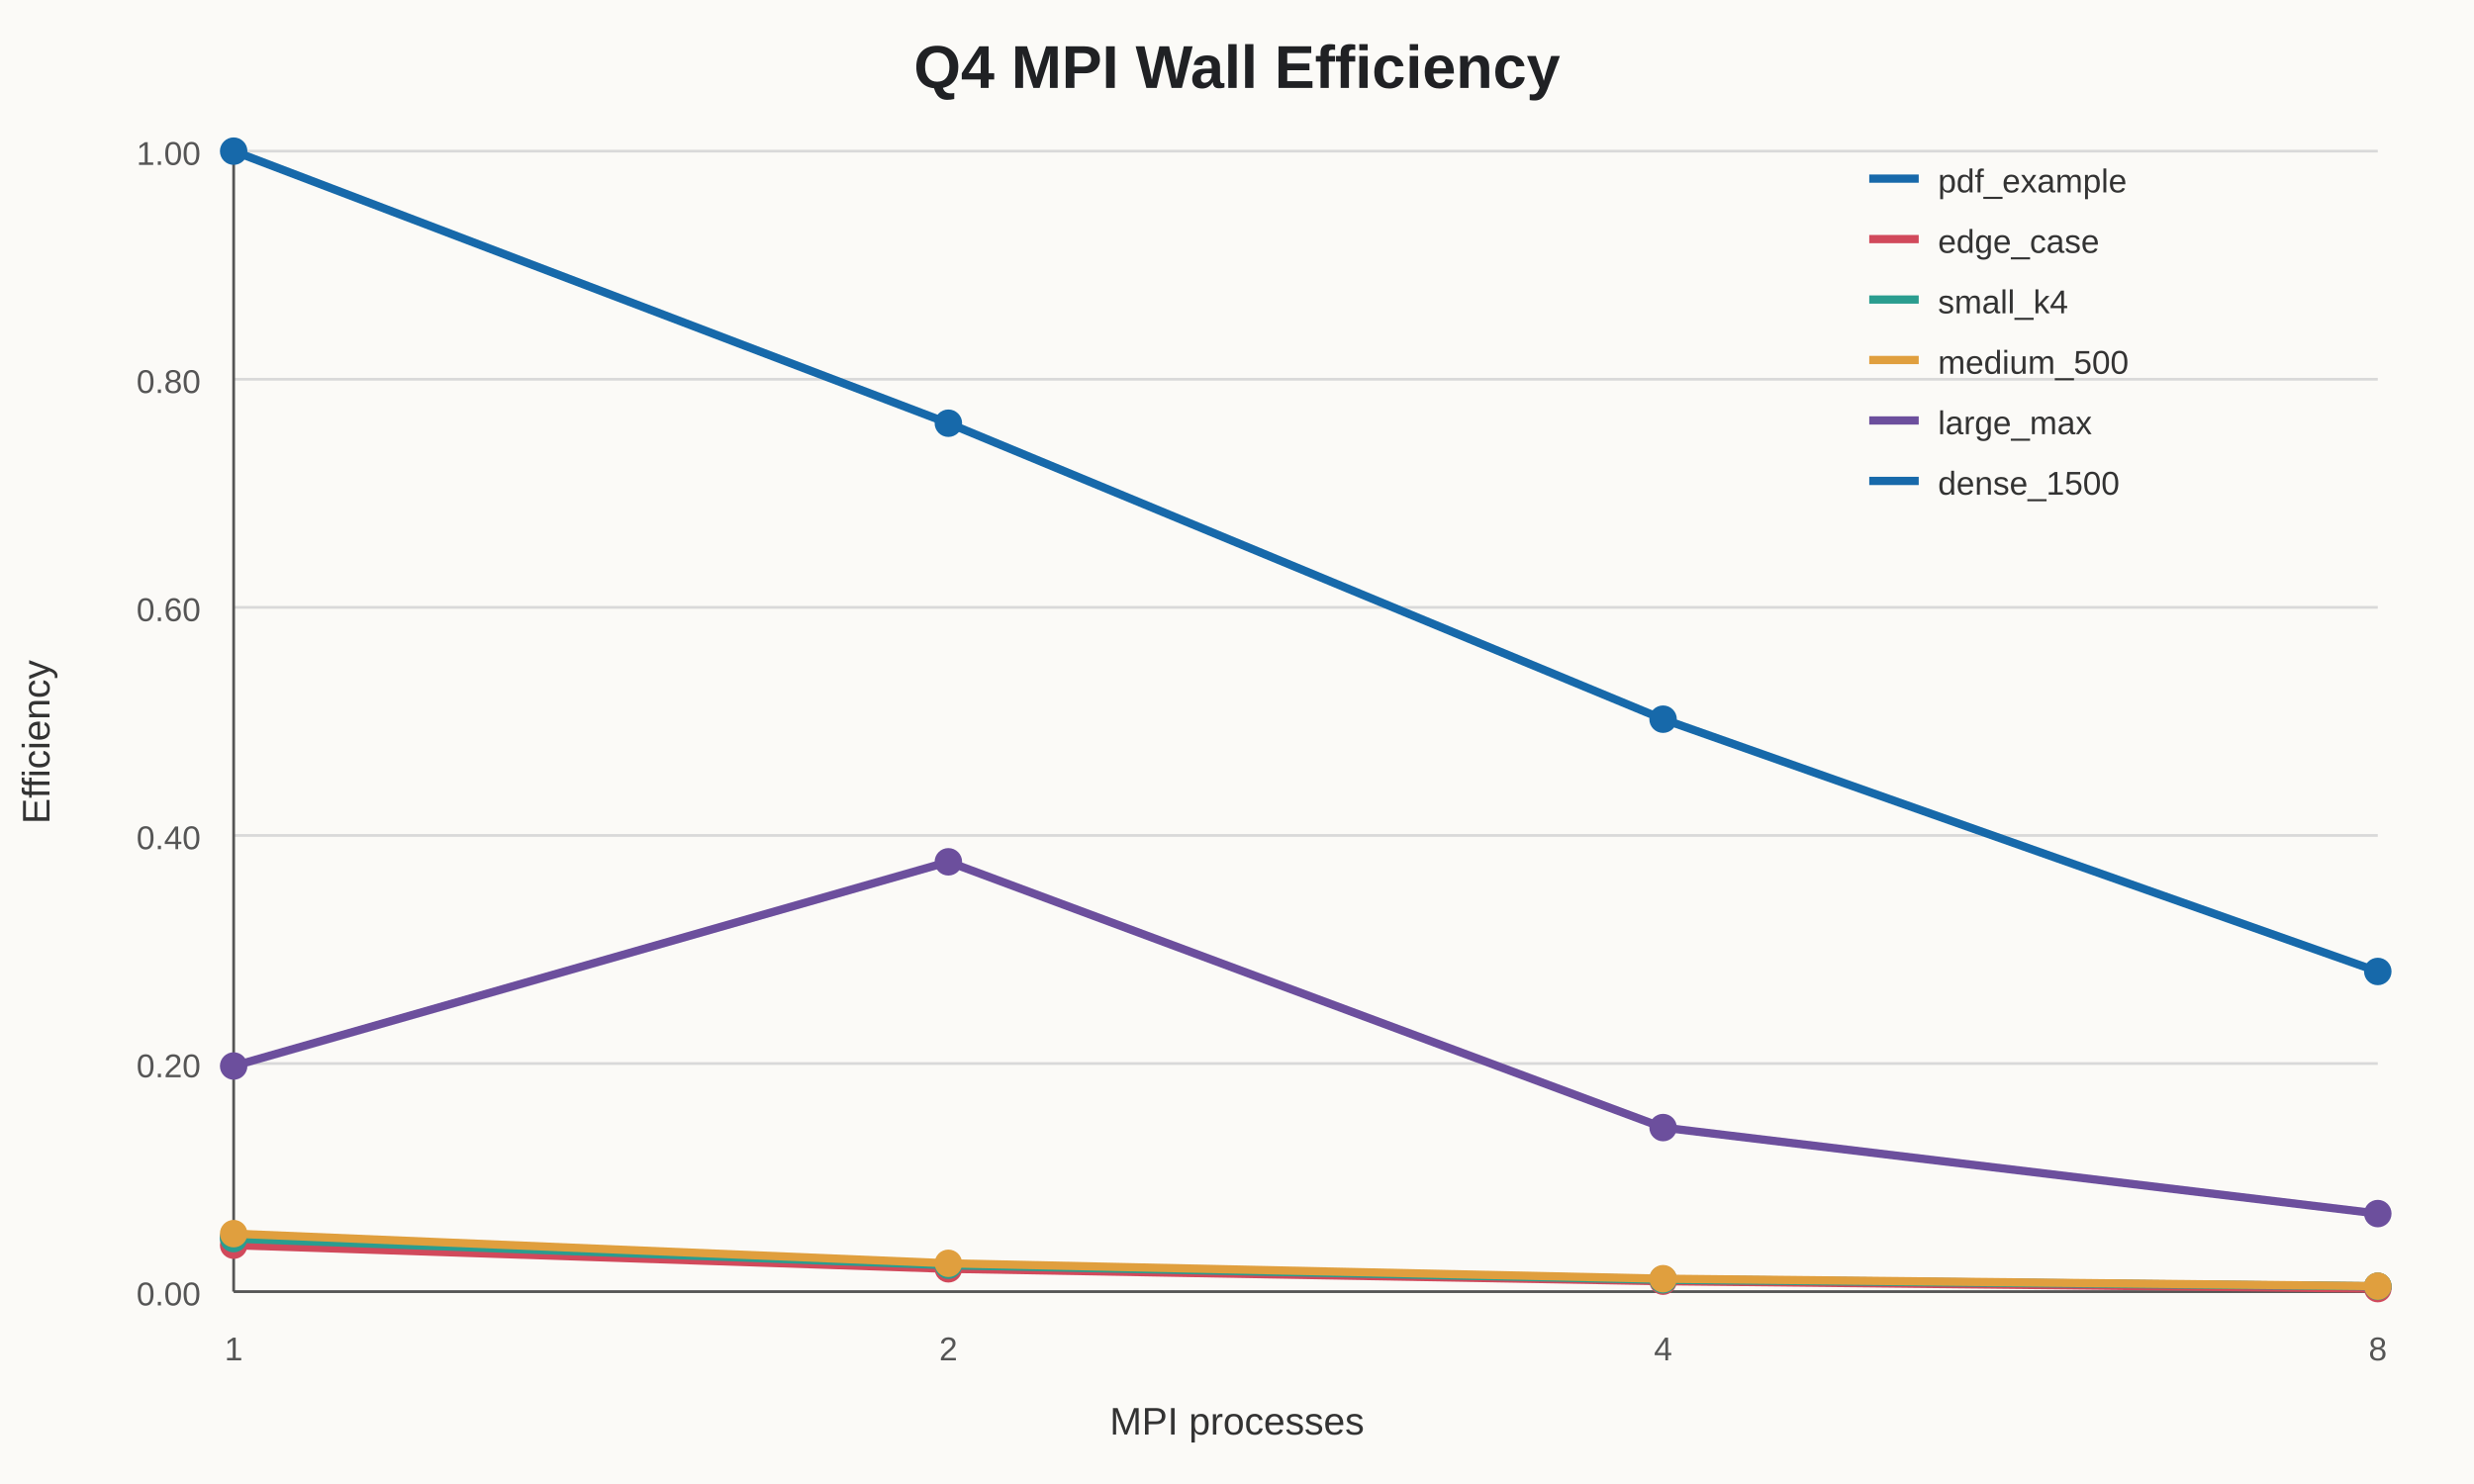
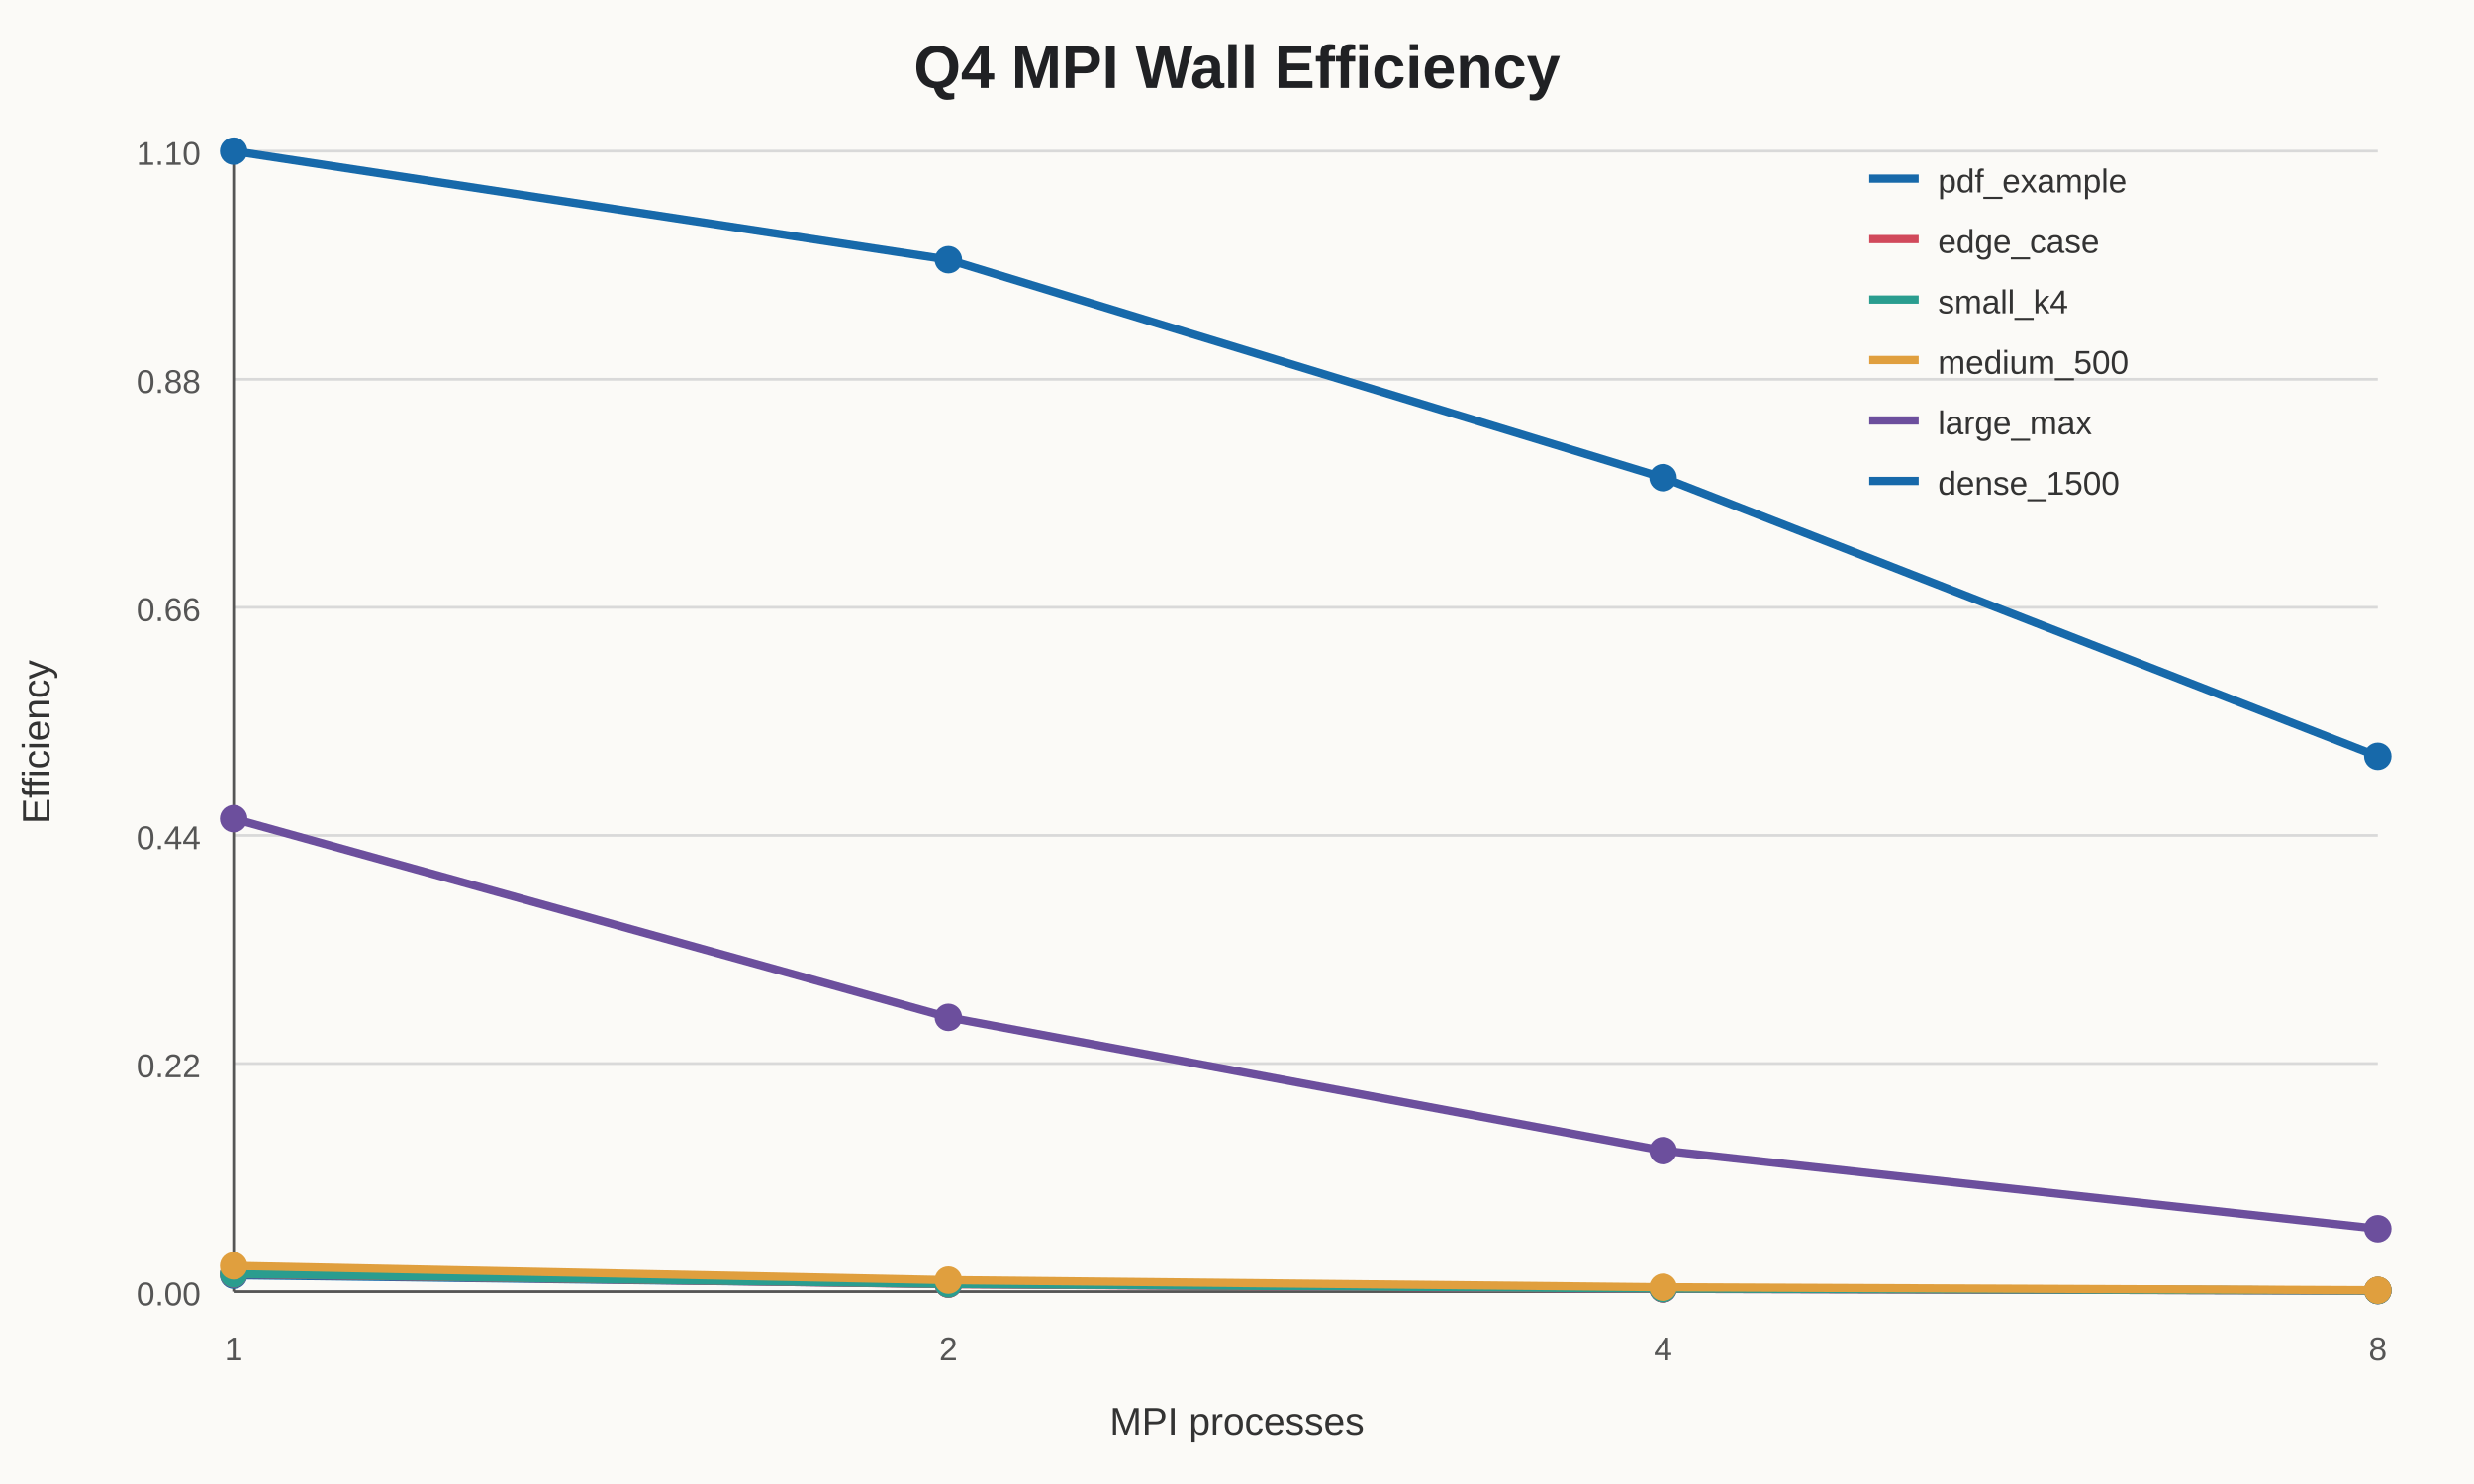
<svg xmlns="http://www.w3.org/2000/svg" width="900" height="540" viewBox="0 0 900 540">
  <rect width="100%" height="100%" fill="#fbfaf7" />
  <text x="450.0" y="32" text-anchor="middle" font-family="Arial" font-size="22" font-weight="bold" fill="#202124">Q4 MPI Wall Efficiency</text>
  <line x1="85" y1="470.0" x2="865" y2="470.0" stroke="#d9d9d9" />
  <text x="73" y="475.0" text-anchor="end" font-family="Arial" font-size="12" fill="#555">0.00</text>
  <line x1="85" y1="387.0" x2="865" y2="387.0" stroke="#d9d9d9" />
-   <text x="73" y="392.0" text-anchor="end" font-family="Arial" font-size="12" fill="#555">0.20</text>
+   <text x="73" y="392.0" text-anchor="end" font-family="Arial" font-size="12" fill="#555">0.22</text>
  <line x1="85" y1="304.0" x2="865" y2="304.0" stroke="#d9d9d9" />
-   <text x="73" y="309.0" text-anchor="end" font-family="Arial" font-size="12" fill="#555">0.40</text>
+   <text x="73" y="309.0" text-anchor="end" font-family="Arial" font-size="12" fill="#555">0.44</text>
  <line x1="85" y1="221.0" x2="865" y2="221.0" stroke="#d9d9d9" />
-   <text x="73" y="226.0" text-anchor="end" font-family="Arial" font-size="12" fill="#555">0.60</text>
+   <text x="73" y="226.0" text-anchor="end" font-family="Arial" font-size="12" fill="#555">0.66</text>
  <line x1="85" y1="138.0" x2="865" y2="138.0" stroke="#d9d9d9" />
-   <text x="73" y="143.0" text-anchor="end" font-family="Arial" font-size="12" fill="#555">0.80</text>
+   <text x="73" y="143.0" text-anchor="end" font-family="Arial" font-size="12" fill="#555">0.88</text>
  <line x1="85" y1="55.0" x2="865" y2="55.0" stroke="#d9d9d9" />
-   <text x="73" y="60.0" text-anchor="end" font-family="Arial" font-size="12" fill="#555">1.00</text>
+   <text x="73" y="60.0" text-anchor="end" font-family="Arial" font-size="12" fill="#555">1.10</text>
  <line x1="85" y1="55" x2="85" y2="470" stroke="#555" />
  <line x1="85" y1="470" x2="865" y2="470" stroke="#555" />
  <text x="85.0" y="495" text-anchor="middle" font-family="Arial" font-size="12" fill="#555">1</text>
  <text x="345.0" y="495" text-anchor="middle" font-family="Arial" font-size="12" fill="#555">2</text>
  <text x="605.0" y="495" text-anchor="middle" font-family="Arial" font-size="12" fill="#555">4</text>
  <text x="865.0" y="495" text-anchor="middle" font-family="Arial" font-size="12" fill="#555">8</text>
  <text x="450.0" y="522" text-anchor="middle" font-family="Arial" font-size="14" fill="#333">MPI processes</text>
  <text x="18" y="270.0" text-anchor="middle" transform="rotate(-90 18 270.0)" font-family="Arial" font-size="14" fill="#333">Efficiency</text>
-   <polyline points="85.0,450.3 345.0,460.4 605.0,465.5 865.0,468.1" fill="none" stroke="#1769aa" stroke-width="3" />
-   <circle cx="85.0" cy="450.3" r="5" fill="#1769aa" />
-   <circle cx="345.0" cy="460.4" r="5" fill="#1769aa" />
-   <circle cx="605.0" cy="465.5" r="5" fill="#1769aa" />
-   <circle cx="865.0" cy="468.1" r="5" fill="#1769aa" />
-   <polyline points="85.0,453.1 345.0,461.7 605.0,466.2 865.0,468.9" fill="none" stroke="#d1495b" stroke-width="3" />
-   <circle cx="85.0" cy="453.1" r="5" fill="#d1495b" />
-   <circle cx="345.0" cy="461.7" r="5" fill="#d1495b" />
-   <circle cx="605.0" cy="466.2" r="5" fill="#d1495b" />
-   <circle cx="865.0" cy="468.9" r="5" fill="#d1495b" />
-   <polyline points="85.0,450.7 345.0,460.4 605.0,465.7 865.0,468.1" fill="none" stroke="#2a9d8f" stroke-width="3" />
-   <circle cx="85.0" cy="450.7" r="5" fill="#2a9d8f" />
-   <circle cx="345.0" cy="460.4" r="5" fill="#2a9d8f" />
-   <circle cx="605.0" cy="465.7" r="5" fill="#2a9d8f" />
-   <circle cx="865.0" cy="468.1" r="5" fill="#2a9d8f" />
-   <polyline points="85.0,448.9 345.0,459.7 605.0,465.3 865.0,468.0" fill="none" stroke="#e09f3e" stroke-width="3" />
-   <circle cx="85.0" cy="448.9" r="5" fill="#e09f3e" />
-   <circle cx="345.0" cy="459.7" r="5" fill="#e09f3e" />
-   <circle cx="605.0" cy="465.3" r="5" fill="#e09f3e" />
-   <circle cx="865.0" cy="468.0" r="5" fill="#e09f3e" />
-   <polyline points="85.0,387.9 345.0,313.6 605.0,410.3 865.0,441.6" fill="none" stroke="#6c4f9d" stroke-width="3" />
-   <circle cx="85.0" cy="387.9" r="5" fill="#6c4f9d" />
-   <circle cx="345.0" cy="313.6" r="5" fill="#6c4f9d" />
-   <circle cx="605.0" cy="410.3" r="5" fill="#6c4f9d" />
-   <circle cx="865.0" cy="441.6" r="5" fill="#6c4f9d" />
-   <polyline points="85.0,55.0 345.0,154.0 605.0,261.7 865.0,353.5" fill="none" stroke="#1769aa" stroke-width="3" />
+   <polyline points="85.0,464.0 345.0,467.2 605.0,469.0 865.0,469.6" fill="none" stroke="#1769aa" stroke-width="3" />
+   <circle cx="85.0" cy="464.0" r="5" fill="#1769aa" />
+   <circle cx="345.0" cy="467.2" r="5" fill="#1769aa" />
+   <circle cx="605.0" cy="469.0" r="5" fill="#1769aa" />
+   <circle cx="865.0" cy="469.6" r="5" fill="#1769aa" />
+   <polyline points="85.0,463.6 345.0,467.3 605.0,469.0 865.0,469.6" fill="none" stroke="#d1495b" stroke-width="3" />
+   <circle cx="85.0" cy="463.6" r="5" fill="#d1495b" />
+   <circle cx="345.0" cy="467.3" r="5" fill="#d1495b" />
+   <circle cx="605.0" cy="469.0" r="5" fill="#d1495b" />
+   <circle cx="865.0" cy="469.6" r="5" fill="#d1495b" />
+   <polyline points="85.0,463.5 345.0,467.2 605.0,468.9 865.0,469.6" fill="none" stroke="#2a9d8f" stroke-width="3" />
+   <circle cx="85.0" cy="463.5" r="5" fill="#2a9d8f" />
+   <circle cx="345.0" cy="467.2" r="5" fill="#2a9d8f" />
+   <circle cx="605.0" cy="468.9" r="5" fill="#2a9d8f" />
+   <circle cx="865.0" cy="469.6" r="5" fill="#2a9d8f" />
+   <polyline points="85.0,460.6 345.0,465.8 605.0,468.4 865.0,469.5" fill="none" stroke="#e09f3e" stroke-width="3" />
+   <circle cx="85.0" cy="460.6" r="5" fill="#e09f3e" />
+   <circle cx="345.0" cy="465.8" r="5" fill="#e09f3e" />
+   <circle cx="605.0" cy="468.4" r="5" fill="#e09f3e" />
+   <circle cx="865.0" cy="469.5" r="5" fill="#e09f3e" />
+   <polyline points="85.0,297.9 345.0,370.2 605.0,418.7 865.0,447.1" fill="none" stroke="#6c4f9d" stroke-width="3" />
+   <circle cx="85.0" cy="297.9" r="5" fill="#6c4f9d" />
+   <circle cx="345.0" cy="370.2" r="5" fill="#6c4f9d" />
+   <circle cx="605.0" cy="418.7" r="5" fill="#6c4f9d" />
+   <circle cx="865.0" cy="447.1" r="5" fill="#6c4f9d" />
+   <polyline points="85.0,55.0 345.0,94.5 605.0,173.8 865.0,275.2" fill="none" stroke="#1769aa" stroke-width="3" />
  <circle cx="85.0" cy="55.0" r="5" fill="#1769aa" />
-   <circle cx="345.0" cy="154.0" r="5" fill="#1769aa" />
-   <circle cx="605.0" cy="261.7" r="5" fill="#1769aa" />
-   <circle cx="865.0" cy="353.5" r="5" fill="#1769aa" />
+   <circle cx="345.0" cy="94.5" r="5" fill="#1769aa" />
+   <circle cx="605.0" cy="173.8" r="5" fill="#1769aa" />
+   <circle cx="865.0" cy="275.2" r="5" fill="#1769aa" />
  <line x1="680" y1="65" x2="698" y2="65" stroke="#1769aa" stroke-width="3" />
  <text x="705" y="70" font-family="Arial" font-size="12" fill="#333">pdf_example</text>
  <line x1="680" y1="87" x2="698" y2="87" stroke="#d1495b" stroke-width="3" />
  <text x="705" y="92" font-family="Arial" font-size="12" fill="#333">edge_case</text>
  <line x1="680" y1="109" x2="698" y2="109" stroke="#2a9d8f" stroke-width="3" />
  <text x="705" y="114" font-family="Arial" font-size="12" fill="#333">small_k4</text>
  <line x1="680" y1="131" x2="698" y2="131" stroke="#e09f3e" stroke-width="3" />
  <text x="705" y="136" font-family="Arial" font-size="12" fill="#333">medium_500</text>
  <line x1="680" y1="153" x2="698" y2="153" stroke="#6c4f9d" stroke-width="3" />
  <text x="705" y="158" font-family="Arial" font-size="12" fill="#333">large_max</text>
  <line x1="680" y1="175" x2="698" y2="175" stroke="#1769aa" stroke-width="3" />
  <text x="705" y="180" font-family="Arial" font-size="12" fill="#333">dense_1500</text>
</svg>
